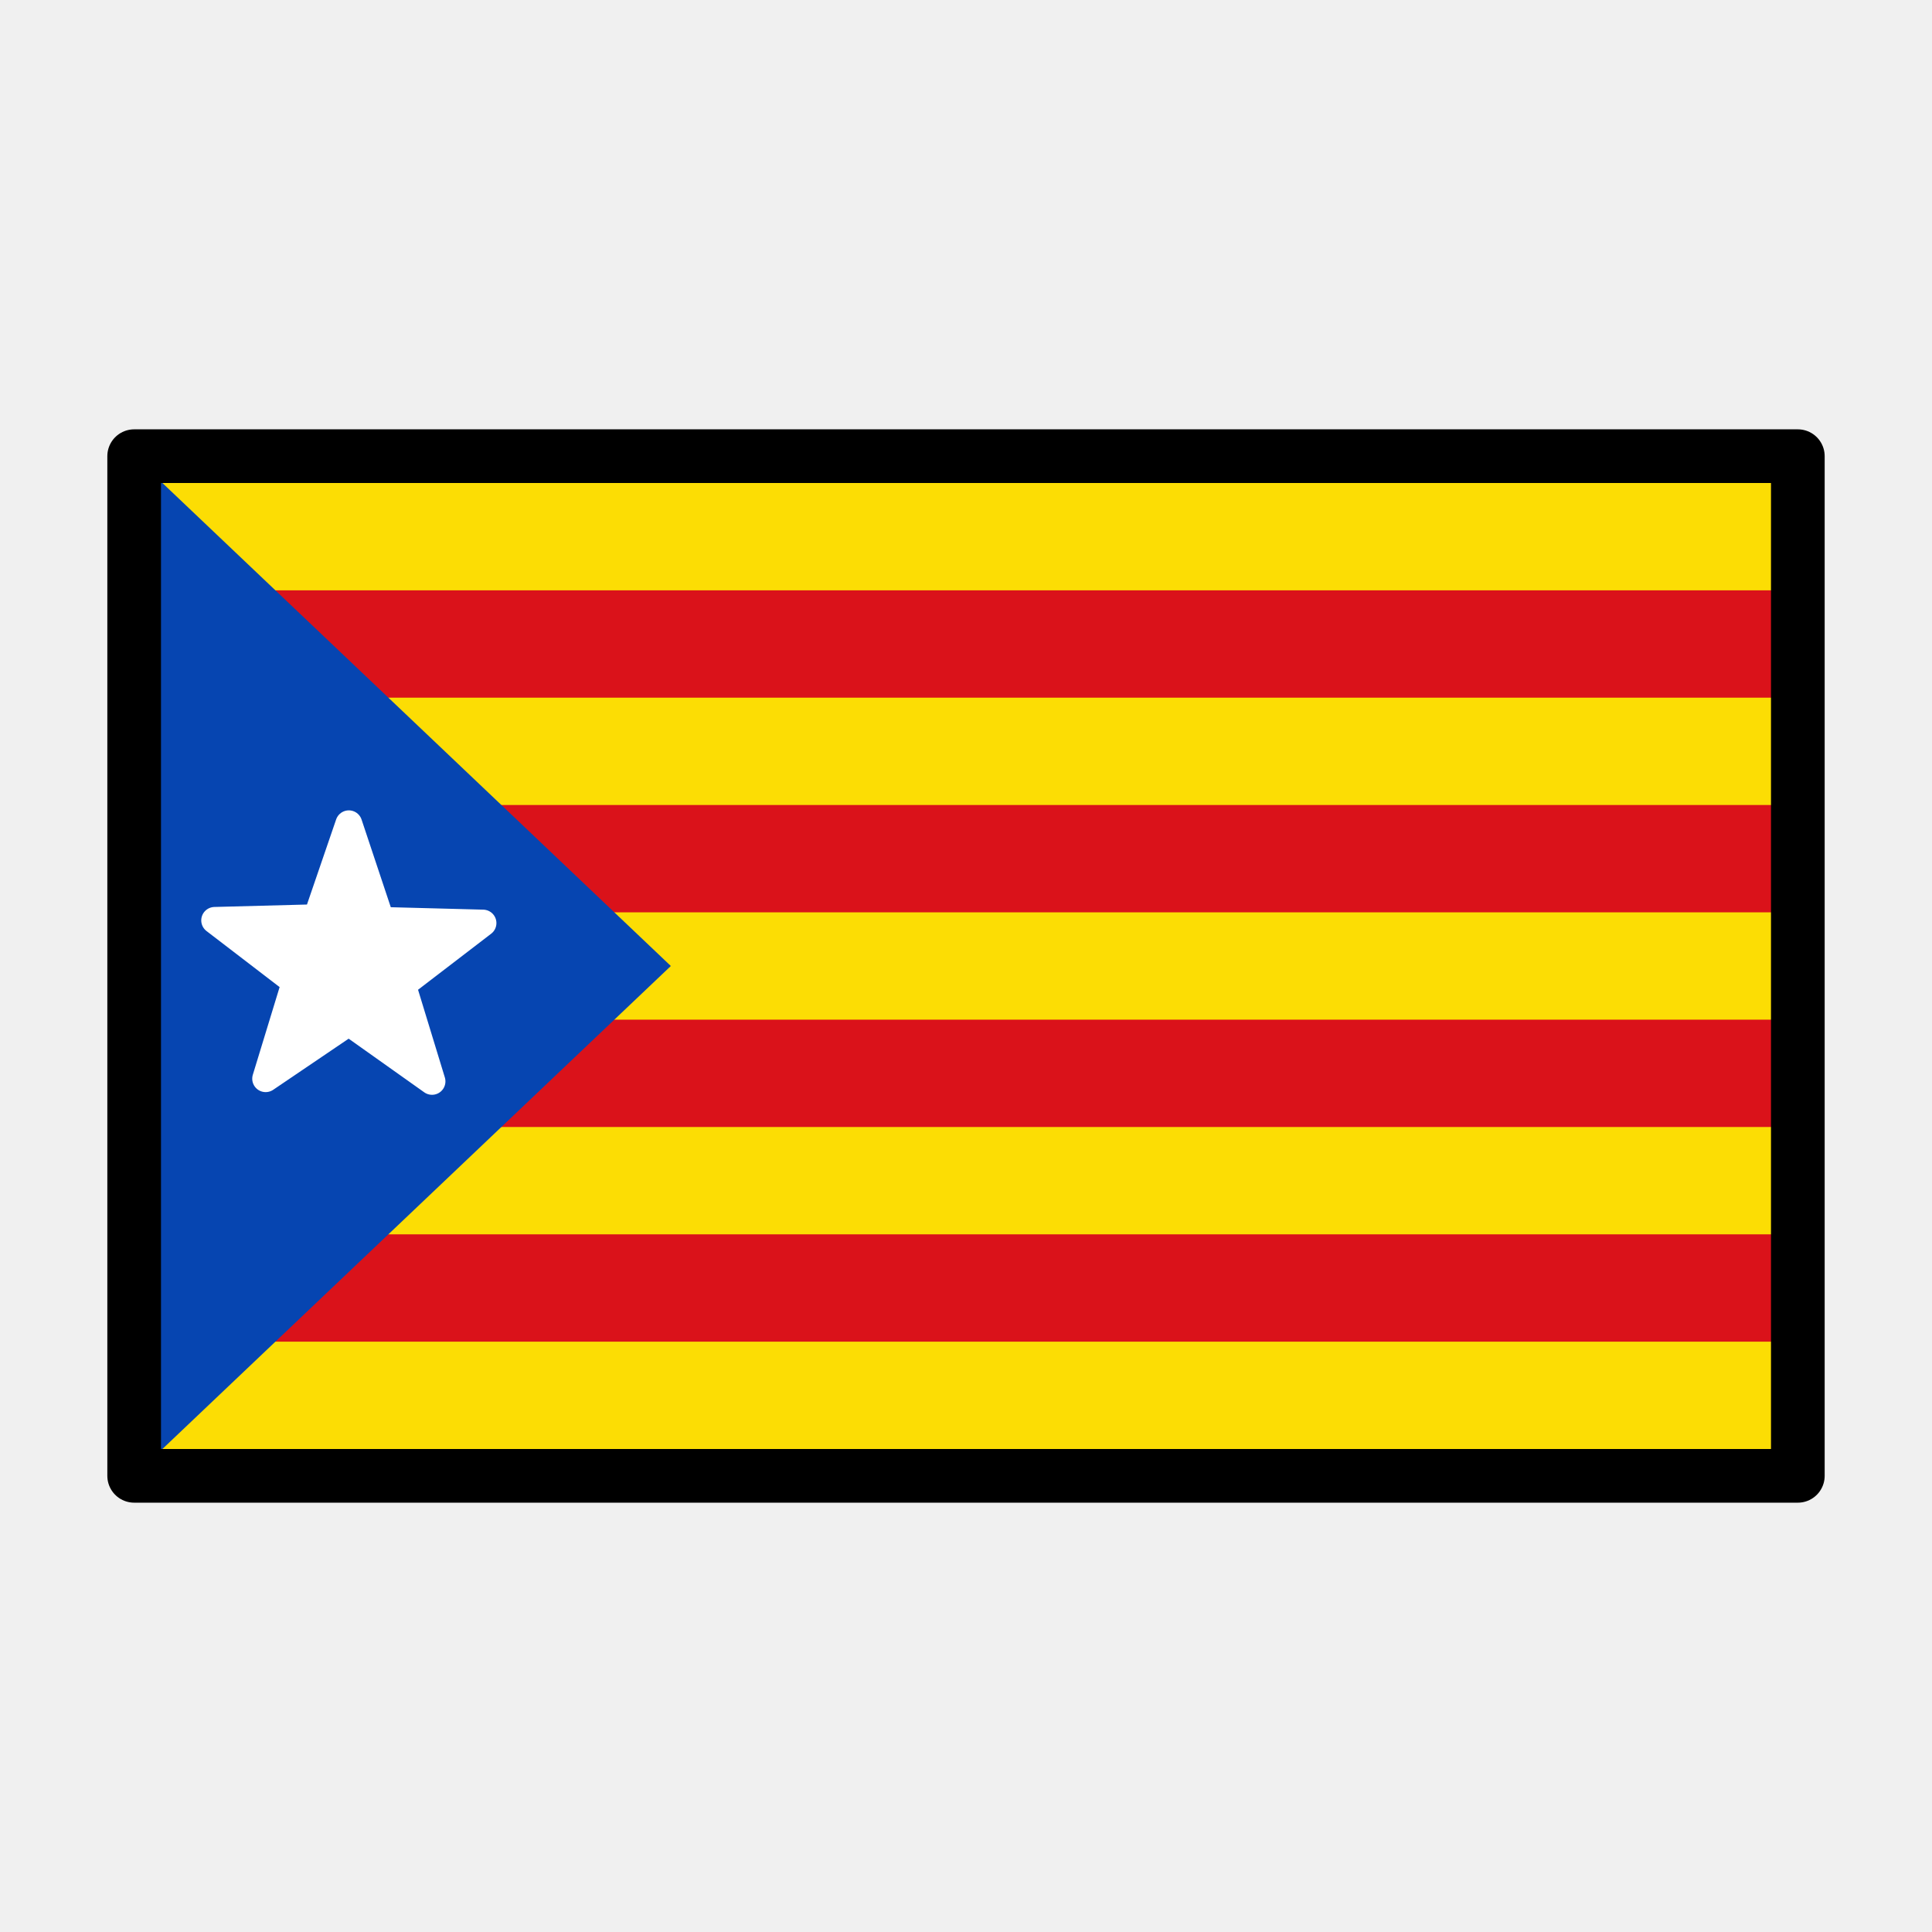
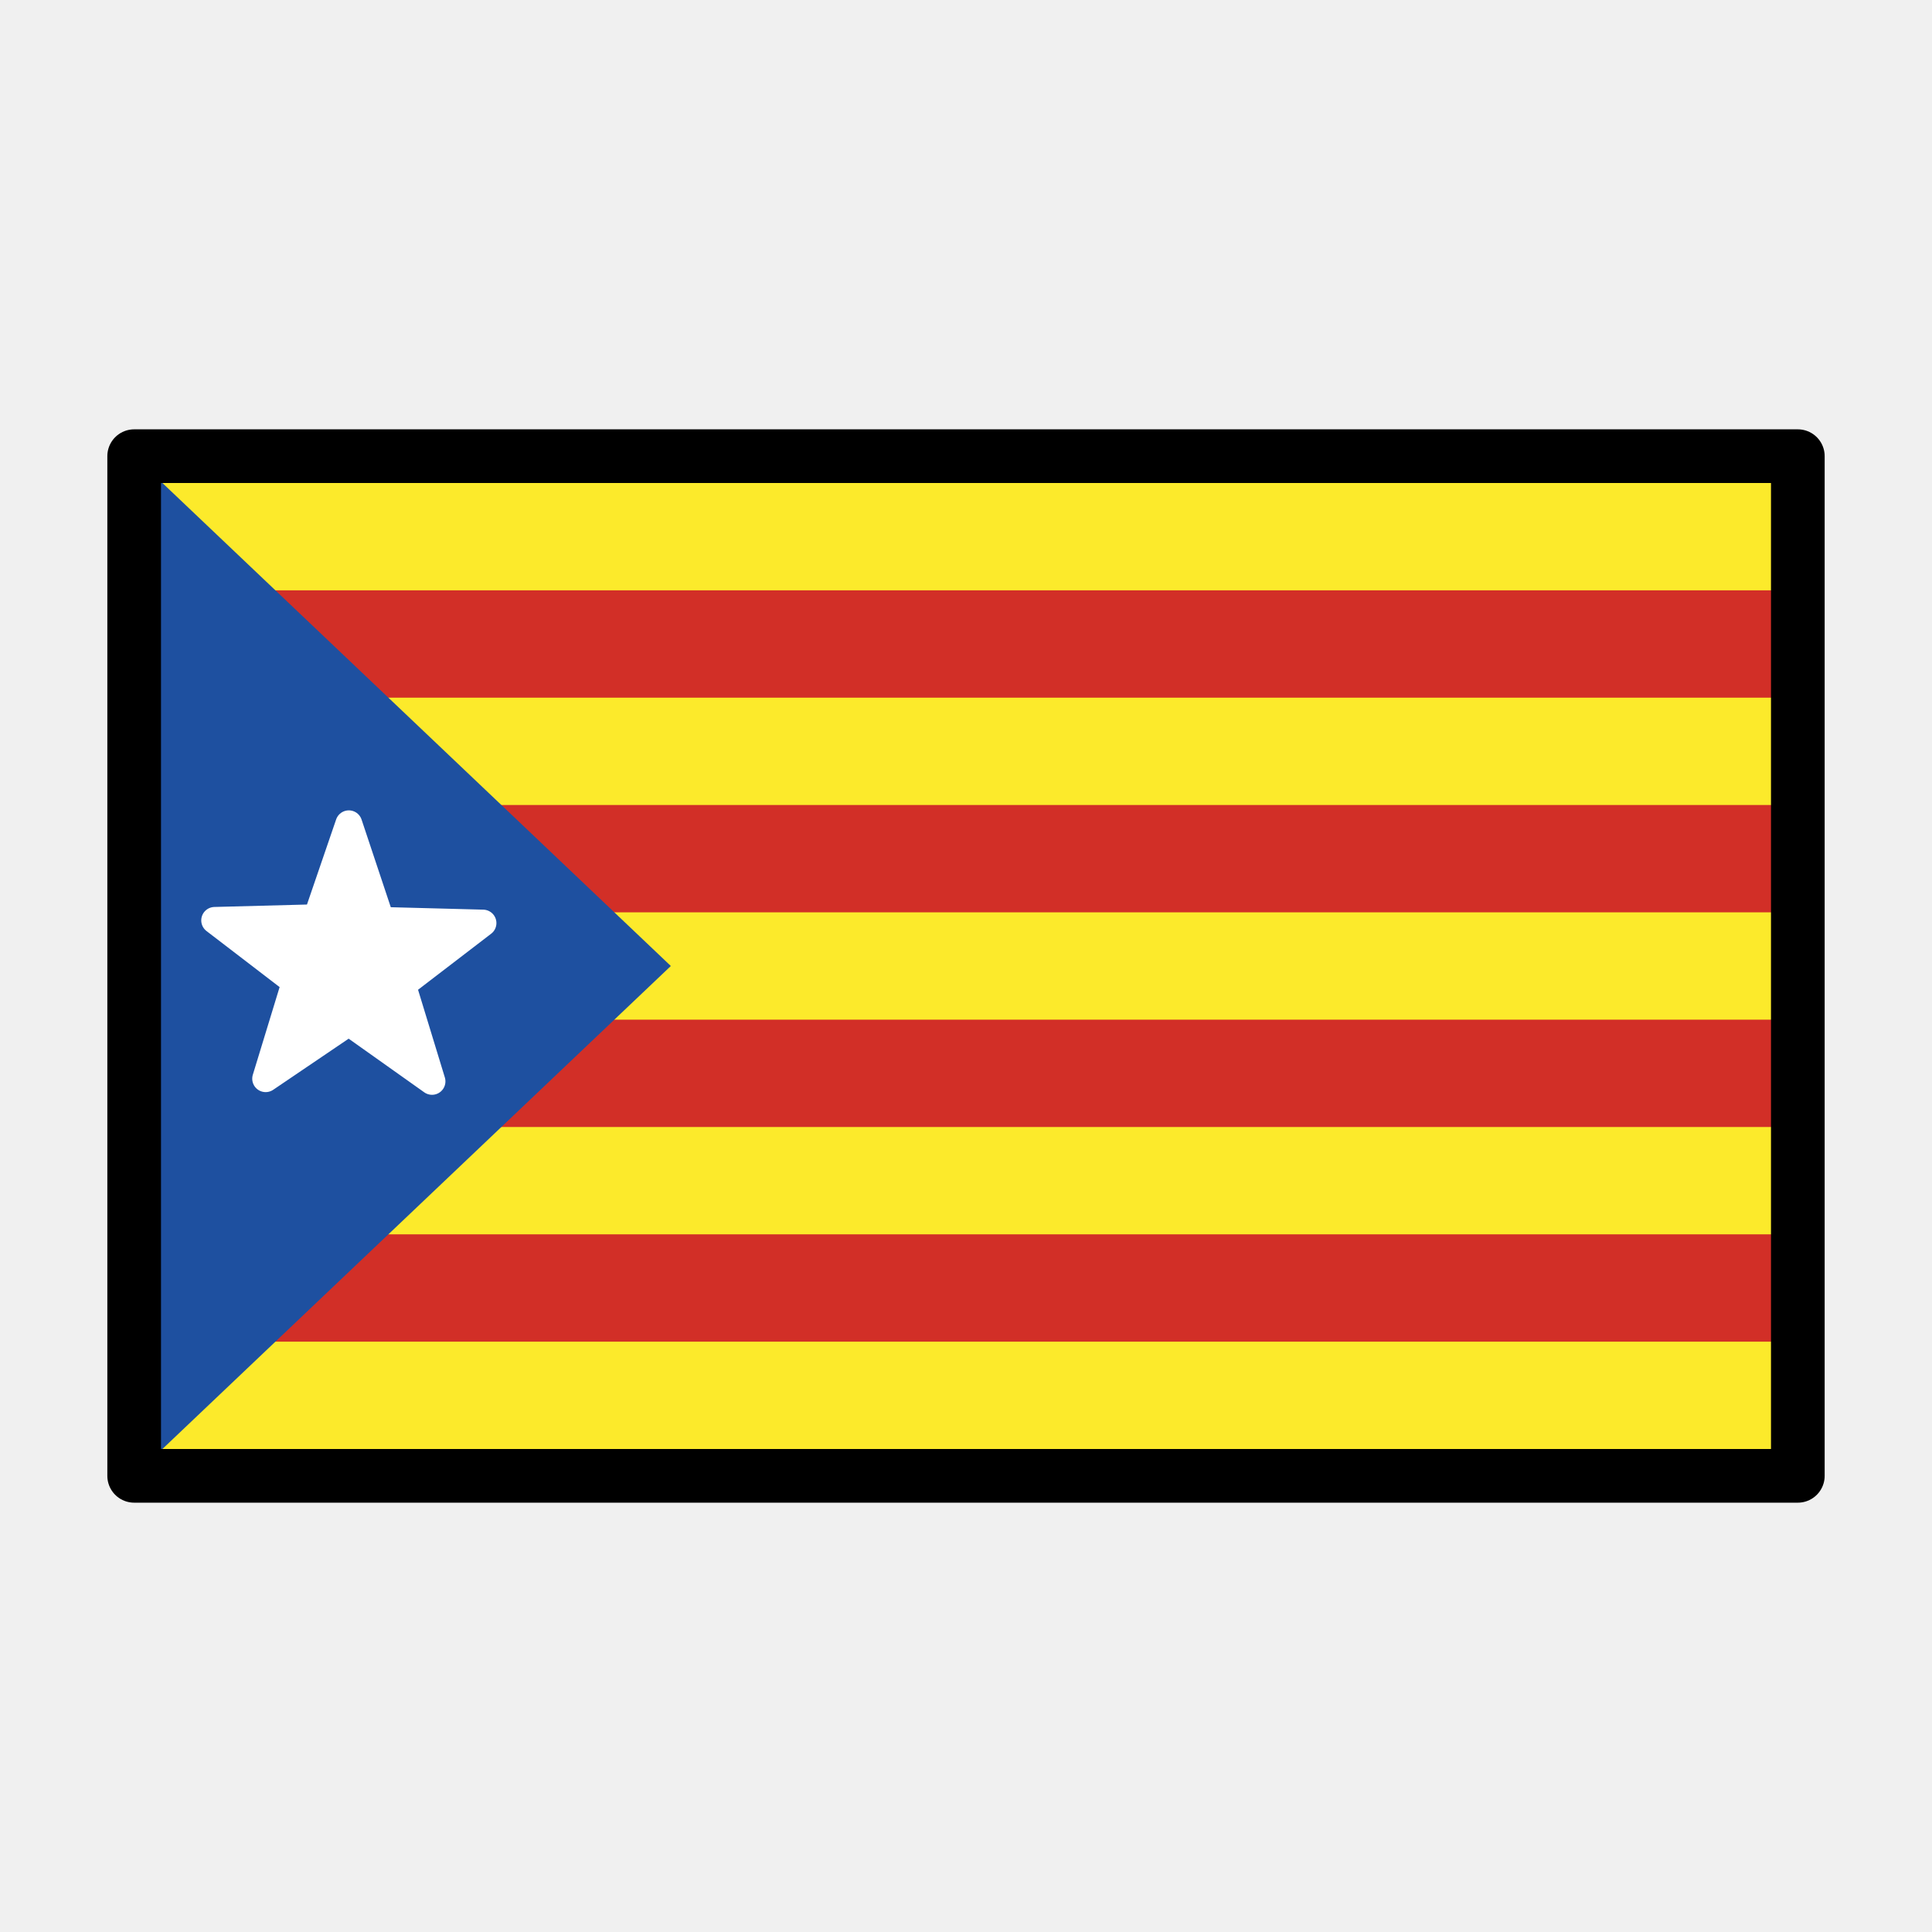
<svg xmlns="http://www.w3.org/2000/svg" id="emoji" viewBox="0 0 72 72">
  <style type="text/css">
- 	.st0{fill:#FCDD04;}
- 	.st1{fill:#DA121A;}
- 	.st2{fill:#0645B1;}
+ 	.st0{fill:#fcea2b;}
+ 	.st1{fill:#d22f27;}
+ 	.st2{fill:#1e50a0;}
	.st3{fill:#FFFFFF;stroke:#FFFFFF;stroke-linecap:round;stroke-linejoin:round;}
	.st4{fill:none;stroke:#000000;stroke-width:2;stroke-linecap:round;stroke-linejoin:round;}
</style>
  <g id="color">
    <rect x="5" y="17" class="st0" width="62" height="38" />
    <rect x="5" y="46" class="st1" width="62" height="4" />
    <rect x="5" y="38" class="st1" width="62" height="4" />
    <rect x="5" y="30" class="st1" width="62" height="4" />
    <rect x="5" y="22" class="st1" width="62" height="4" />
    <path class="st2" d="M5,55l0-19l0-19l20,19l-10,9.5L5,55z" />
    <path class="st3" d="M13,30.7l1.2,3.6l3.8,0.1l-3,2.3l1.1,3.6L13,38.1l-3.1,2.1l1.1-3.6l-3-2.3l3.8-0.1L13,30.7z" />
  </g>
  <g id="line">
    <rect x="5" y="17" class="st4" width="62" height="38" />
  </g>
</svg>
